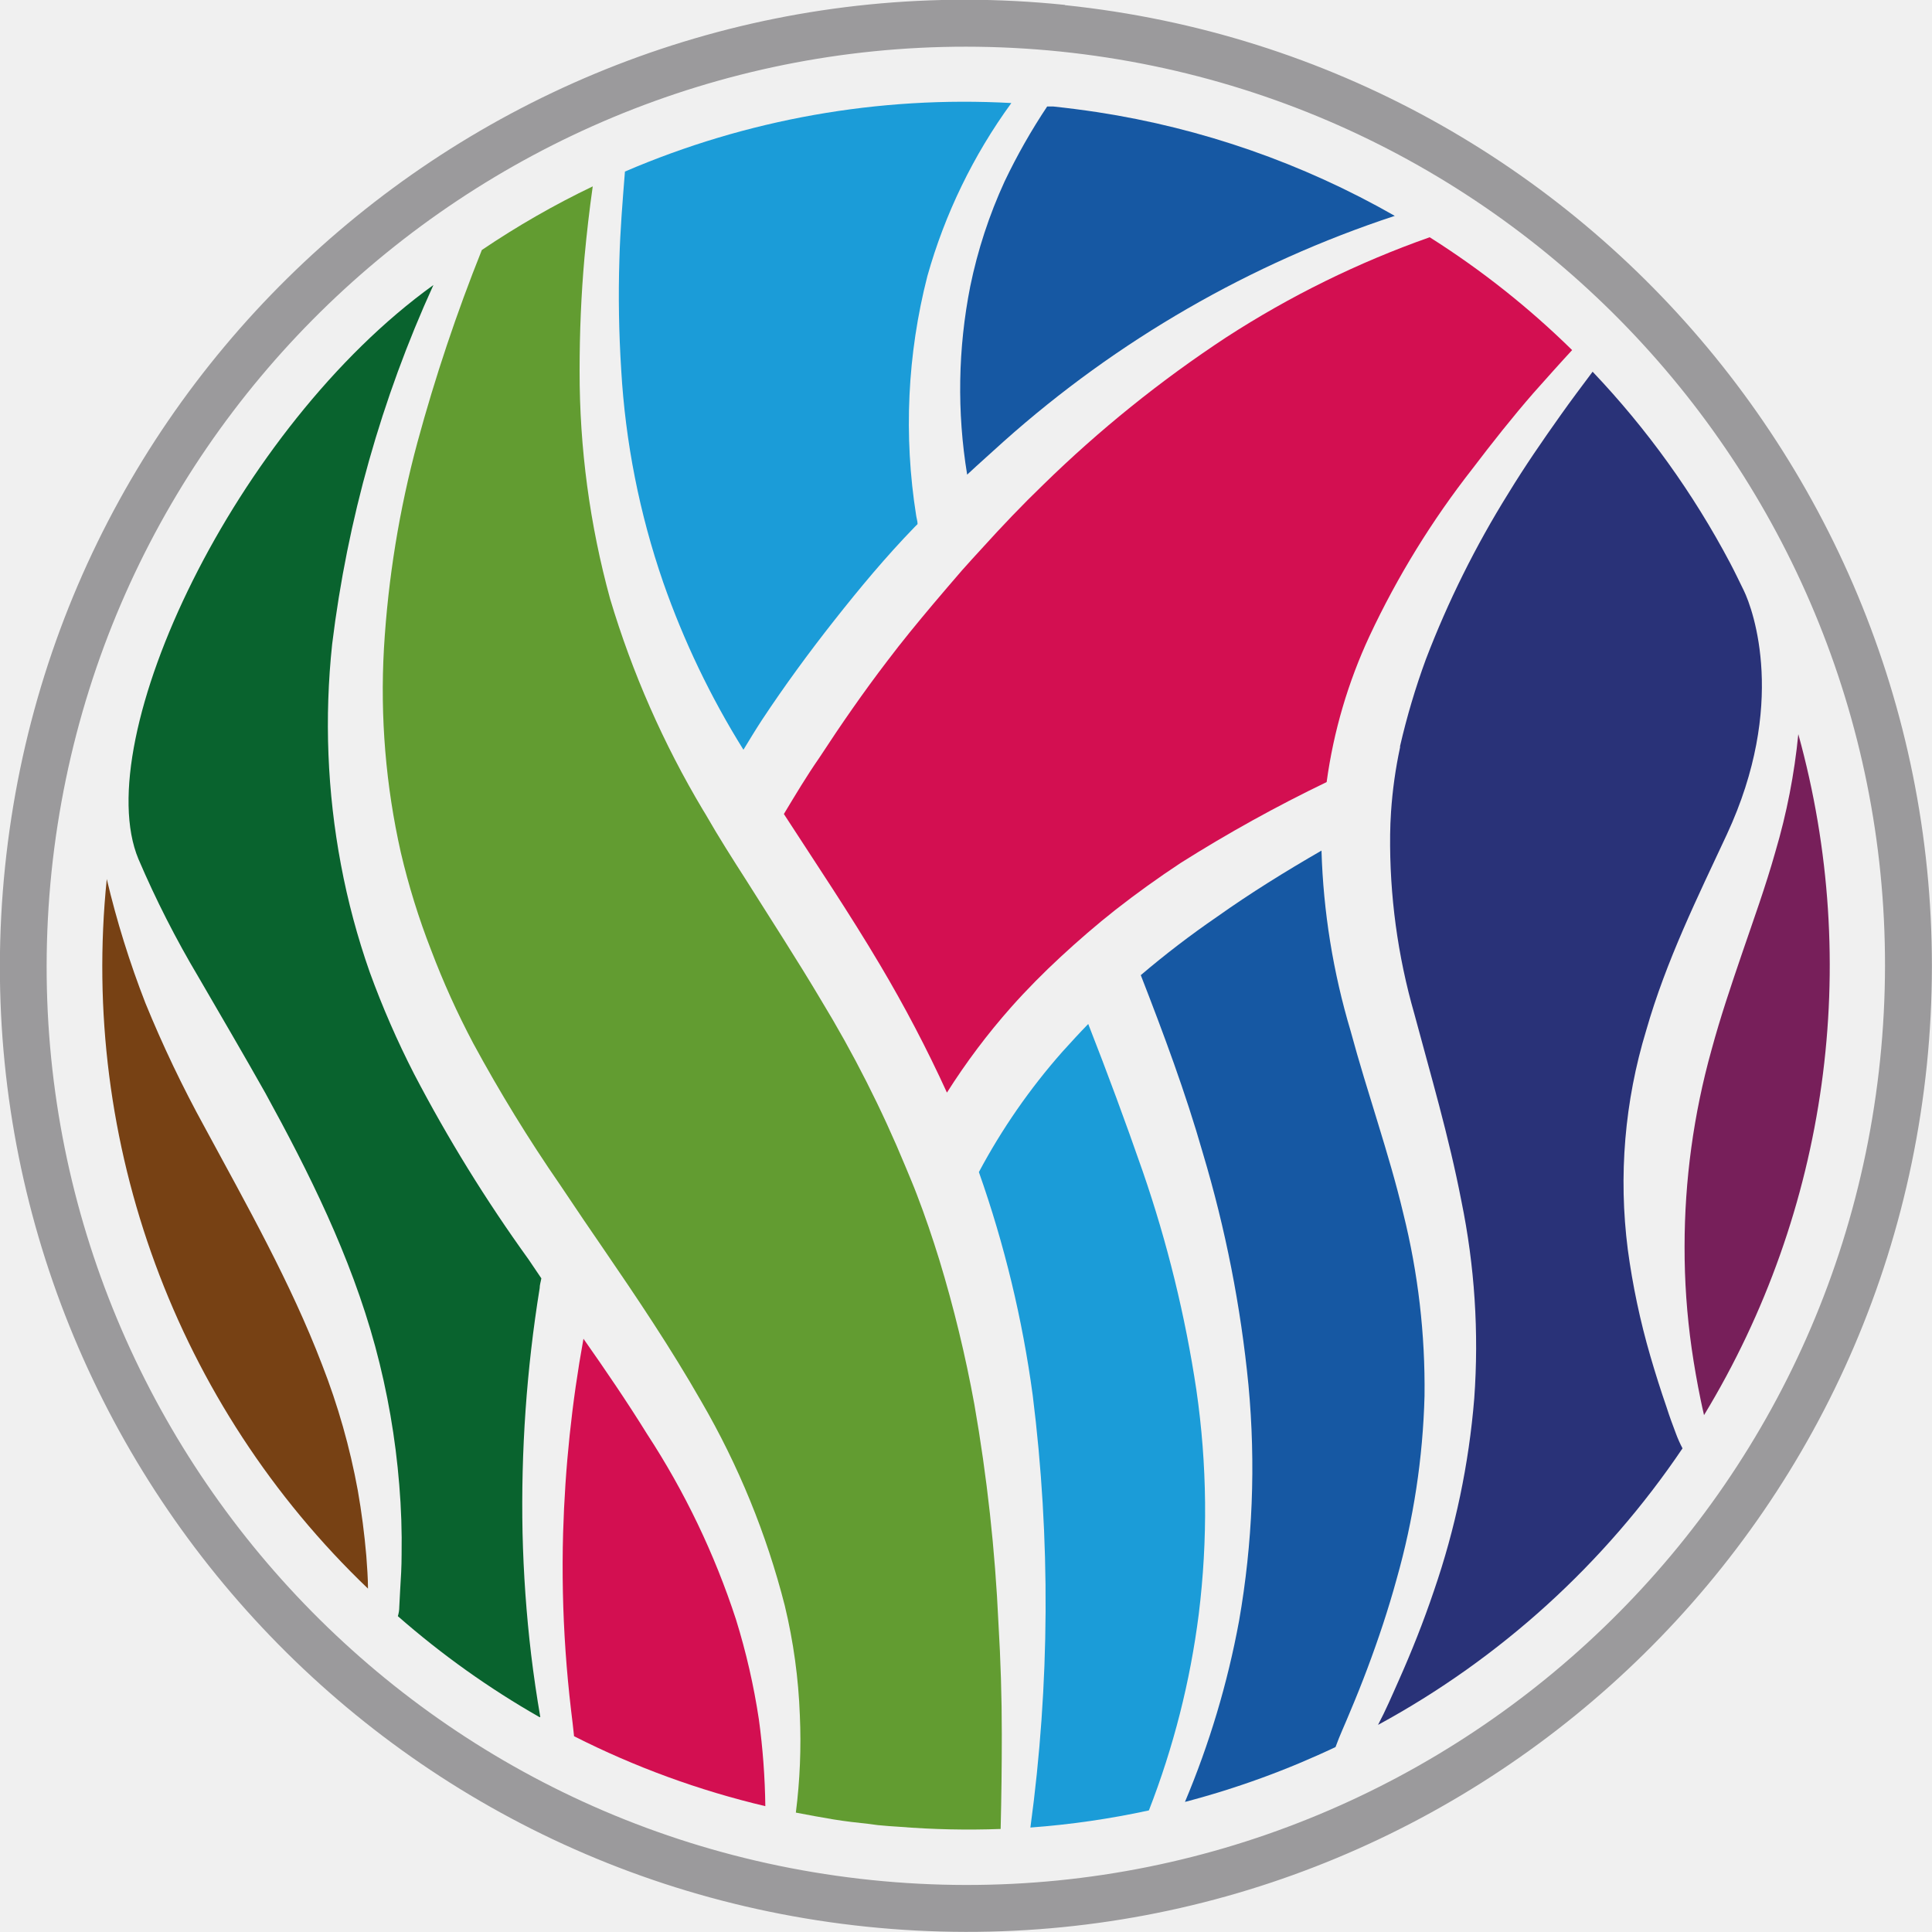
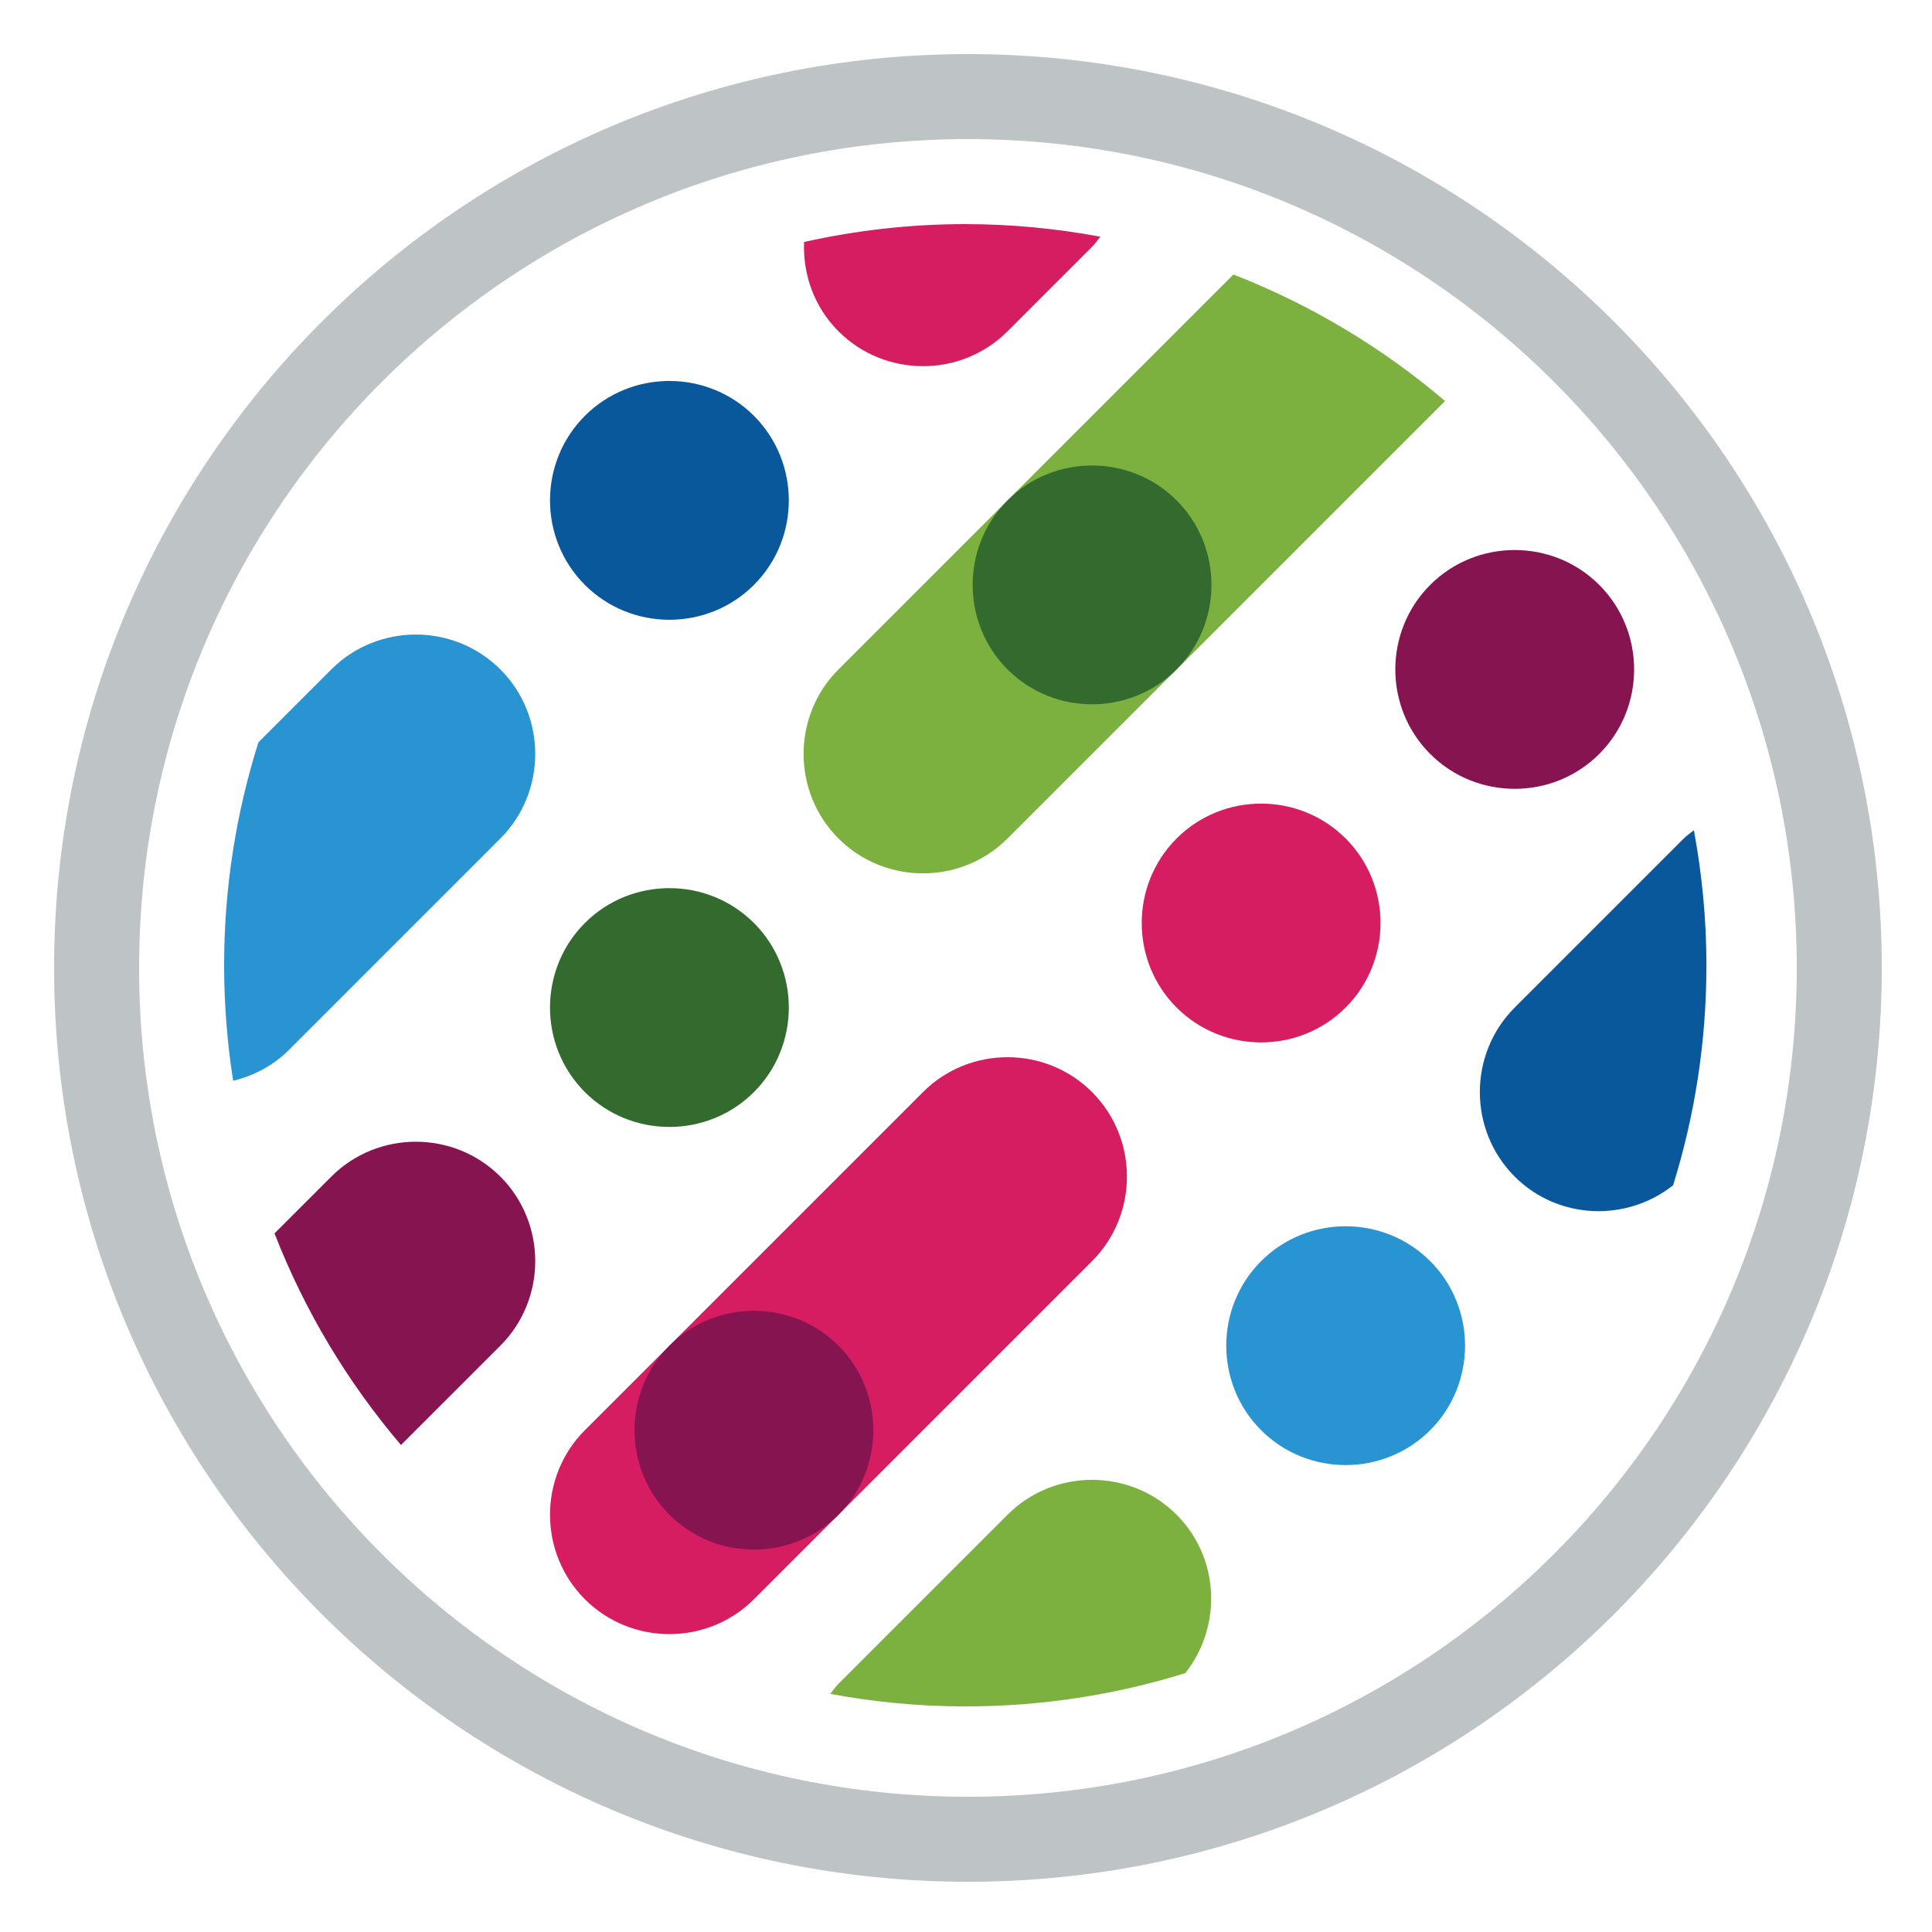
- <svg xmlns="http://www.w3.org/2000/svg" id="Layer_1" data-name="Layer 1" viewBox="0 0 150 150">
-   <defs>
-     <style>.cls-1{fill:#1b9cd8;}.cls-2{fill:#1658a3;}.cls-3{fill:#771f5a;}.cls-4{fill:#d30f51;}.cls-5{fill:#293278;}.cls-6{fill:#629c31;}.cls-7{fill:#09632e;}.cls-8{fill:#774114;}.cls-9{fill:#9b9a9c;}</style>
-   </defs>
-   <path class="cls-1" d="M107.89,122.94a95.38,95.38,0,0,0-4.17-17q-2-5.75-4.23-11.44c-0.68.7-1.34,1.42-2,2.15A48.74,48.74,0,0,0,91,106a86.86,86.86,0,0,1,4.18,17.33A129.71,129.71,0,0,1,95,156.89a66.56,66.56,0,0,0,9.2-1.33,64.25,64.25,0,0,0,3.87-15.23A65.36,65.36,0,0,0,107.89,122.94Z" transform="translate(-15 -15)" />
-   <path class="cls-2" d="M121.16,144.55c0.86-2.29,1.63-4.6,2.27-6.94a57.58,57.58,0,0,0,2.17-14.23,55.8,55.8,0,0,0-1.65-14.17c-1.11-4.68-2.77-9.28-4.09-14.17a54.59,54.59,0,0,1-2.26-14c-2.79,1.61-5.52,3.3-8.11,5.14a71.69,71.69,0,0,0-5.92,4.53c1.76,4.52,3.47,9.1,4.82,13.82a94.92,94.92,0,0,1,3.54,18,68.9,68.9,0,0,1-.73,18.32A67.85,67.85,0,0,1,107,154.9a66.77,66.77,0,0,0,11.69-4.26c0.33-.92.75-1.8,1.11-2.69C120.28,146.82,120.73,145.69,121.16,144.55Z" transform="translate(-15 -15)" />
-   <path class="cls-3" d="M152.84,81.13c-0.76,2.7-1.7,5.29-2.57,7.84s-1.7,5-2.39,7.55a56.88,56.88,0,0,0-2.09,15.28,55.05,55.05,0,0,0,.55,7.89q0.29,2,.69,3.95c0.08,0.41.18,0.82,0.27,1.23A67.3,67.3,0,0,0,154.62,72,49,49,0,0,1,152.84,81.13Z" transform="translate(-15 -15)" />
-   <path class="cls-1" d="M63.23,43.7a61.35,61.35,0,0,0,3.26,16.51,65.23,65.23,0,0,0,6.23,13c0.47-.77.94-1.55,1.43-2.3,1.76-2.66,3.64-5.23,5.62-7.74s4-4.94,6.24-7.25l0.23-.23c0-.23-0.08-0.45-0.11-0.67A45.87,45.87,0,0,1,87,36.44,42.32,42.32,0,0,1,93.52,23a66.65,66.65,0,0,0-30,5.32c-0.18,2.28-.37,4.55-0.43,6.83C63,38,63.05,40.86,63.23,43.7Z" transform="translate(-15 -15)" />
-   <path class="cls-2" d="M90.33,37.23a41,41,0,0,0-.24,14.62C91,51,92,50.12,92.92,49.28a86.06,86.06,0,0,1,30.37-17.52,67,67,0,0,0-23.08-8.05c-1.13-.17-2.28-0.32-3.42-0.44l-0.49,0A47,47,0,0,0,93,29.08,37.59,37.59,0,0,0,90.33,37.23Z" transform="translate(-15 -15)" />
-   <path class="cls-4" d="M72.14,140.73a60.8,60.8,0,0,0-6.9-14.39c-1.55-2.5-3.22-4.95-4.94-7.4A100.77,100.77,0,0,0,58.72,134q-0.13,4.6.19,9.21,0.16,2.3.43,4.59c0.08,0.65.16,1.31,0.23,2a66.9,66.9,0,0,0,14.85,5.43,55.14,55.14,0,0,0-.5-6.73A52.51,52.51,0,0,0,72.14,140.73Z" transform="translate(-15 -15)" />
-   <path class="cls-4" d="M126,33.42a74.72,74.72,0,0,0-15.78,7.76A94.69,94.69,0,0,0,96,52.63c-1.64,1.58-3.21,3.23-4.74,4.92-0.52.57-1.05,1.14-1.56,1.72-0.76.87-1.5,1.75-2.25,2.63-1.22,1.45-2.43,2.92-3.57,4.43-1.85,2.42-3.59,4.93-5.26,7.49-1,1.44-1.87,2.9-2.76,4.38,2.48,3.83,5.07,7.67,7.47,11.72a104.41,104.41,0,0,1,5.19,9.91,51.7,51.7,0,0,1,5-6.65c1.22-1.37,2.5-2.66,3.84-3.9s2.77-2.48,4.23-3.63q2.48-1.94,5.09-3.66A113.72,113.72,0,0,1,118,75.72a39.53,39.53,0,0,1,3.33-11.34,67.45,67.45,0,0,1,8-13c1.52-2,3.1-4,4.73-5.87,1-1.12,2-2.25,3-3.33A66.45,66.45,0,0,0,126,33.42Z" transform="translate(-15 -15)" />
-   <path class="cls-5" d="M149.07,79.79c4.68-10.07,2.07-17.39,1.32-18.94-0.35-.71-0.69-1.43-1.06-2.13a67,67,0,0,0-10.68-14.86c-0.83,1.11-1.66,2.21-2.46,3.34-1.42,2-2.8,4-4.08,6.1a75.07,75.07,0,0,0-6.41,12.9,56,56,0,0,0-2,6.73l0,0.1a34.92,34.92,0,0,0-.7,5q-0.06.89-.07,1.77a48.51,48.51,0,0,0,1.88,13.92c1.25,4.68,2.68,9.5,3.65,14.52a56.15,56.15,0,0,1,1,15.34,61.06,61.06,0,0,1-3.13,14.93c-0.81,2.4-1.74,4.74-2.75,7-0.51,1.15-1,2.29-1.59,3.41v0a67.2,67.2,0,0,0,23.64-21.47,9.66,9.66,0,0,1-.52-1.17c-0.24-.64-0.49-1.3-0.71-2q-0.69-2-1.27-4a56.58,56.58,0,0,1-1.75-8.28,40.65,40.65,0,0,1,1.43-17C144.37,89.55,146.84,84.58,149.07,79.79Z" transform="translate(-15 -15)" />
-   <path class="cls-6" d="M92.78,149.65c0-2.88-.09-5.75-0.26-8.61a134.16,134.16,0,0,0-1.87-17,100.18,100.18,0,0,0-2.72-11.22c-0.53-1.71-1.1-3.4-1.74-5.06-0.27-.72-0.58-1.43-0.87-2.14a94.14,94.14,0,0,0-6.59-13c-1.84-3.1-3.83-6.16-5.8-9.29C71.86,81.66,70.8,80,69.77,78.2l-0.19-.31A72.4,72.4,0,0,1,62.37,61.5,66.55,66.55,0,0,1,60,43.81c0-3,.12-5.9.38-8.83,0.17-1.84.38-3.68,0.64-5.51a67.28,67.28,0,0,0-8.61,4.94,136,136,0,0,0-5,14.93,79.24,79.24,0,0,0-2.6,16,57.33,57.33,0,0,0,1.31,15.85,56,56,0,0,0,2.35,7.57A63.44,63.44,0,0,0,51.74,96a119.15,119.15,0,0,0,6.75,11l1.85,2.75,1.47,2.15c2.63,3.84,5.27,7.76,7.64,11.91a62,62,0,0,1,6.48,15.85,43.06,43.06,0,0,1,1.17,8.52,44.34,44.34,0,0,1-.31,7.55c1,0.19,1.95.37,2.93,0.53s1.83,0.25,2.75.35l0.67,0.09c0.55,0.06,1.1.09,1.66,0.13a68,68,0,0,0,7.89.17C92.75,154.56,92.78,152.1,92.78,149.65Z" transform="translate(-15 -15)" />
-   <path class="cls-7" d="M56.95,148.32h0S56.94,148.3,56.95,148.32Z" transform="translate(-15 -15)" />
-   <path class="cls-7" d="M56.95,148.32h0S57,148.36,56.95,148.32Z" transform="translate(-15 -15)" />
-   <path class="cls-8" d="M42.78,130.72A53,53,0,0,0,40,120.94c-2.43-6.34-5.8-12.3-9.13-18.46a92.85,92.85,0,0,1-4.58-9.6,72.47,72.47,0,0,1-3-9.63,66.82,66.82,0,0,0,20.28,55.09c0-.85-0.07-1.69-0.13-2.55Q43.22,133.23,42.78,130.72Z" transform="translate(-15 -15)" />
-   <path class="cls-9" d="M97.31,19A71.36,71.36,0,1,1,19,82.69,71.44,71.44,0,0,1,97.31,19m0.37-3.62A75,75,0,1,0,164.6,97.69,75.08,75.08,0,0,0,97.69,15.4h0Z" transform="translate(-15 -15)" />
-   <path class="cls-7" d="M56.95,148.32c-0.27-1.56-.52-3.27-0.71-4.84q-0.56-4.71-.67-9.47a105.46,105.46,0,0,1,1.33-19c0-.25.09-0.51,0.13-0.76l-1-1.48a117.53,117.53,0,0,1-8.88-14.39,68.91,68.91,0,0,1-3.44-7.89,56.62,56.62,0,0,1-2.24-8.36A58.8,58.8,0,0,1,40.79,65a95,95,0,0,1,7.86-27.87c-15.38,11.07-26.8,35.24-22.9,44.57a77.41,77.41,0,0,0,4.66,9.16c1.74,3,3.5,6,5.19,9,3.37,6.14,6.62,12.64,8.53,19.67A59.52,59.52,0,0,1,46,130.3c0.15,1.8.21,3.61,0.18,5.41,0,0.9-.05,1.8-0.11,2.71L46,139.76q0,0.36-.11.72a67.09,67.09,0,0,0,11,7.84S56.94,148.29,56.95,148.32Z" transform="translate(-15 -15)" />
+ <svg xmlns="http://www.w3.org/2000/svg" width="500px" height="500px" viewBox="0 0 500 500" version="1.1">
+   <g id="journal-symbol" stroke="none" stroke-width="1" fill="none" fill-rule="evenodd">
+     <rect id="Rectangle" fill="#FFFFFF" x="0" y="0" width="500" height="500" />
+     <g id="logo" transform="translate(14, 14)">
+       <g id="symbol">
+         <circle id="Oval" stroke="#BEC3C5" stroke-width="22" fill="#FFFFFF" cx="236.5" cy="236.5" r="225.5" />
+         <path d="M202.995,202.998 C215.029,215.032 234.719,215.032 246.748,202.998 L359.971,89.78 C343.795,76.003 325.321,64.882 305.202,57.044 L202.995,159.245 C190.961,171.279 190.961,190.964 202.995,202.998" id="Fill-2" fill="#7CB13F" />
+         <path d="M268.624,268.627 C280.658,280.661 280.658,300.346 268.624,312.38 L181.119,399.885 C169.085,411.913 149.401,411.913 137.367,399.885 C125.333,387.851 125.333,368.166 137.367,356.132 L224.872,268.627 C236.9,256.593 256.59,256.593 268.624,268.627" id="Fill-4" fill="#D71D62" />
+         <path d="M181.119,224.874 C193.153,236.908 193.153,256.598 181.119,268.627 C169.085,280.661 149.4,280.661 137.366,268.627 C125.332,256.598 125.332,236.908 137.366,224.874 C149.4,212.84 169.085,212.84 181.119,224.874" id="Fill-6" fill="#336A2D" />
+         <path d="M290.501,115.495 C302.535,127.528 302.535,147.213 290.501,159.247 C278.467,171.281 258.777,171.281 246.749,159.247 C234.715,147.213 234.715,127.528 246.749,115.495 C258.777,103.46 278.467,103.46 290.501,115.495" id="Fill-8" fill="#336A2D" />
+         <path d="M202.995,334.254 C215.029,346.288 215.029,365.978 202.995,378.006 C190.961,390.04 171.271,390.04 159.243,378.006 C147.209,365.978 147.209,346.288 159.243,334.254 C171.271,322.22 190.961,322.22 202.995,334.254" id="Fill-10" fill="#861450" />
+         <path d="M399.884,137.371 C411.918,149.405 411.918,169.09 399.884,181.124 C387.85,193.158 368.16,193.158 356.131,181.124 C344.097,169.09 344.097,149.405 356.131,137.371 C368.16,125.337 387.85,125.337 399.884,137.371" id="Fill-12" fill="#861450" />
+         <path d="M334.254,202.998 C346.288,215.032 346.288,234.722 334.254,246.75 C322.22,258.784 302.53,258.784 290.502,246.75 C278.468,234.722 278.468,215.032 290.502,202.998 C302.53,190.964 322.22,190.964 334.254,202.998" id="Fill-14" fill="#D71D62" />
+         <path d="M356.13,312.38 C368.164,324.414 368.164,344.099 356.13,356.133 C344.096,368.167 324.406,368.167 312.378,356.133 C300.344,344.099 300.344,324.414 312.378,312.38 C324.406,300.346 344.096,300.346 356.13,312.38" id="Fill-16" fill="#2994D2" />
+         <path d="M181.119,93.618 C193.153,105.652 193.153,125.337 181.119,137.371 C169.085,149.405 149.4,149.405 137.366,137.371 C125.332,125.337 125.332,105.652 137.366,93.618 C149.4,81.584 169.085,81.584 181.119,93.618" id="Fill-18" fill="#08589B" />
+         <path d="M115.495,290.503 C103.46,278.469 83.77,278.469 71.742,290.503 L57.041,305.199 C64.878,325.324 75.999,343.793 89.776,359.968 L115.495,334.256 C127.528,322.222 127.528,302.537 115.495,290.503" id="Fill-20" fill="#861450" />
+         <path d="M202.995,71.741 C215.029,83.775 234.719,83.775 246.748,71.741 L268.627,49.862 C269.435,49.054 270.057,48.13 270.755,47.25 C259.42,45.154 247.749,43.999 235.814,43.999 C221.481,43.999 207.533,45.627 194.091,48.625 C193.755,56.963 196.665,65.411 202.995,71.741" id="Fill-22" fill="#D71D62" />
+         <path d="M115.495,202.998 C127.528,190.964 127.528,171.279 115.495,159.245 C103.46,147.211 83.77,147.211 71.742,159.245 L52.883,178.099 C47.124,196.326 44,215.708 44,235.811 C44,245.98 44.809,255.963 46.343,265.709 C51.645,264.411 56.683,261.809 60.803,257.69 L115.495,202.998 Z" id="Fill-24" fill="#2994D2" />
+         <path d="M378.007,246.751 C365.973,258.785 365.973,278.469 378.007,290.503 C389.177,301.674 406.876,302.334 418.993,292.758 C424.603,274.757 427.622,255.633 427.622,235.811 C427.622,223.871 426.473,212.205 424.377,200.864 C423.497,201.568 422.573,202.184 421.759,202.998 L378.007,246.751 Z" id="Fill-26" fill="#08589B" />
+         <path d="M290.501,378.007 C278.467,365.973 258.777,365.973 246.749,378.007 L202.996,421.759 C202.182,422.573 201.566,423.497 200.862,424.377 C212.203,426.473 223.874,427.622 235.815,427.622 C255.631,427.622 274.76,424.603 292.756,418.998 C302.332,406.882 301.672,389.183 290.501,378.007" id="Fill-28" fill="#7CB13F" />
+       </g>
+     </g>
+   </g>
</svg>
